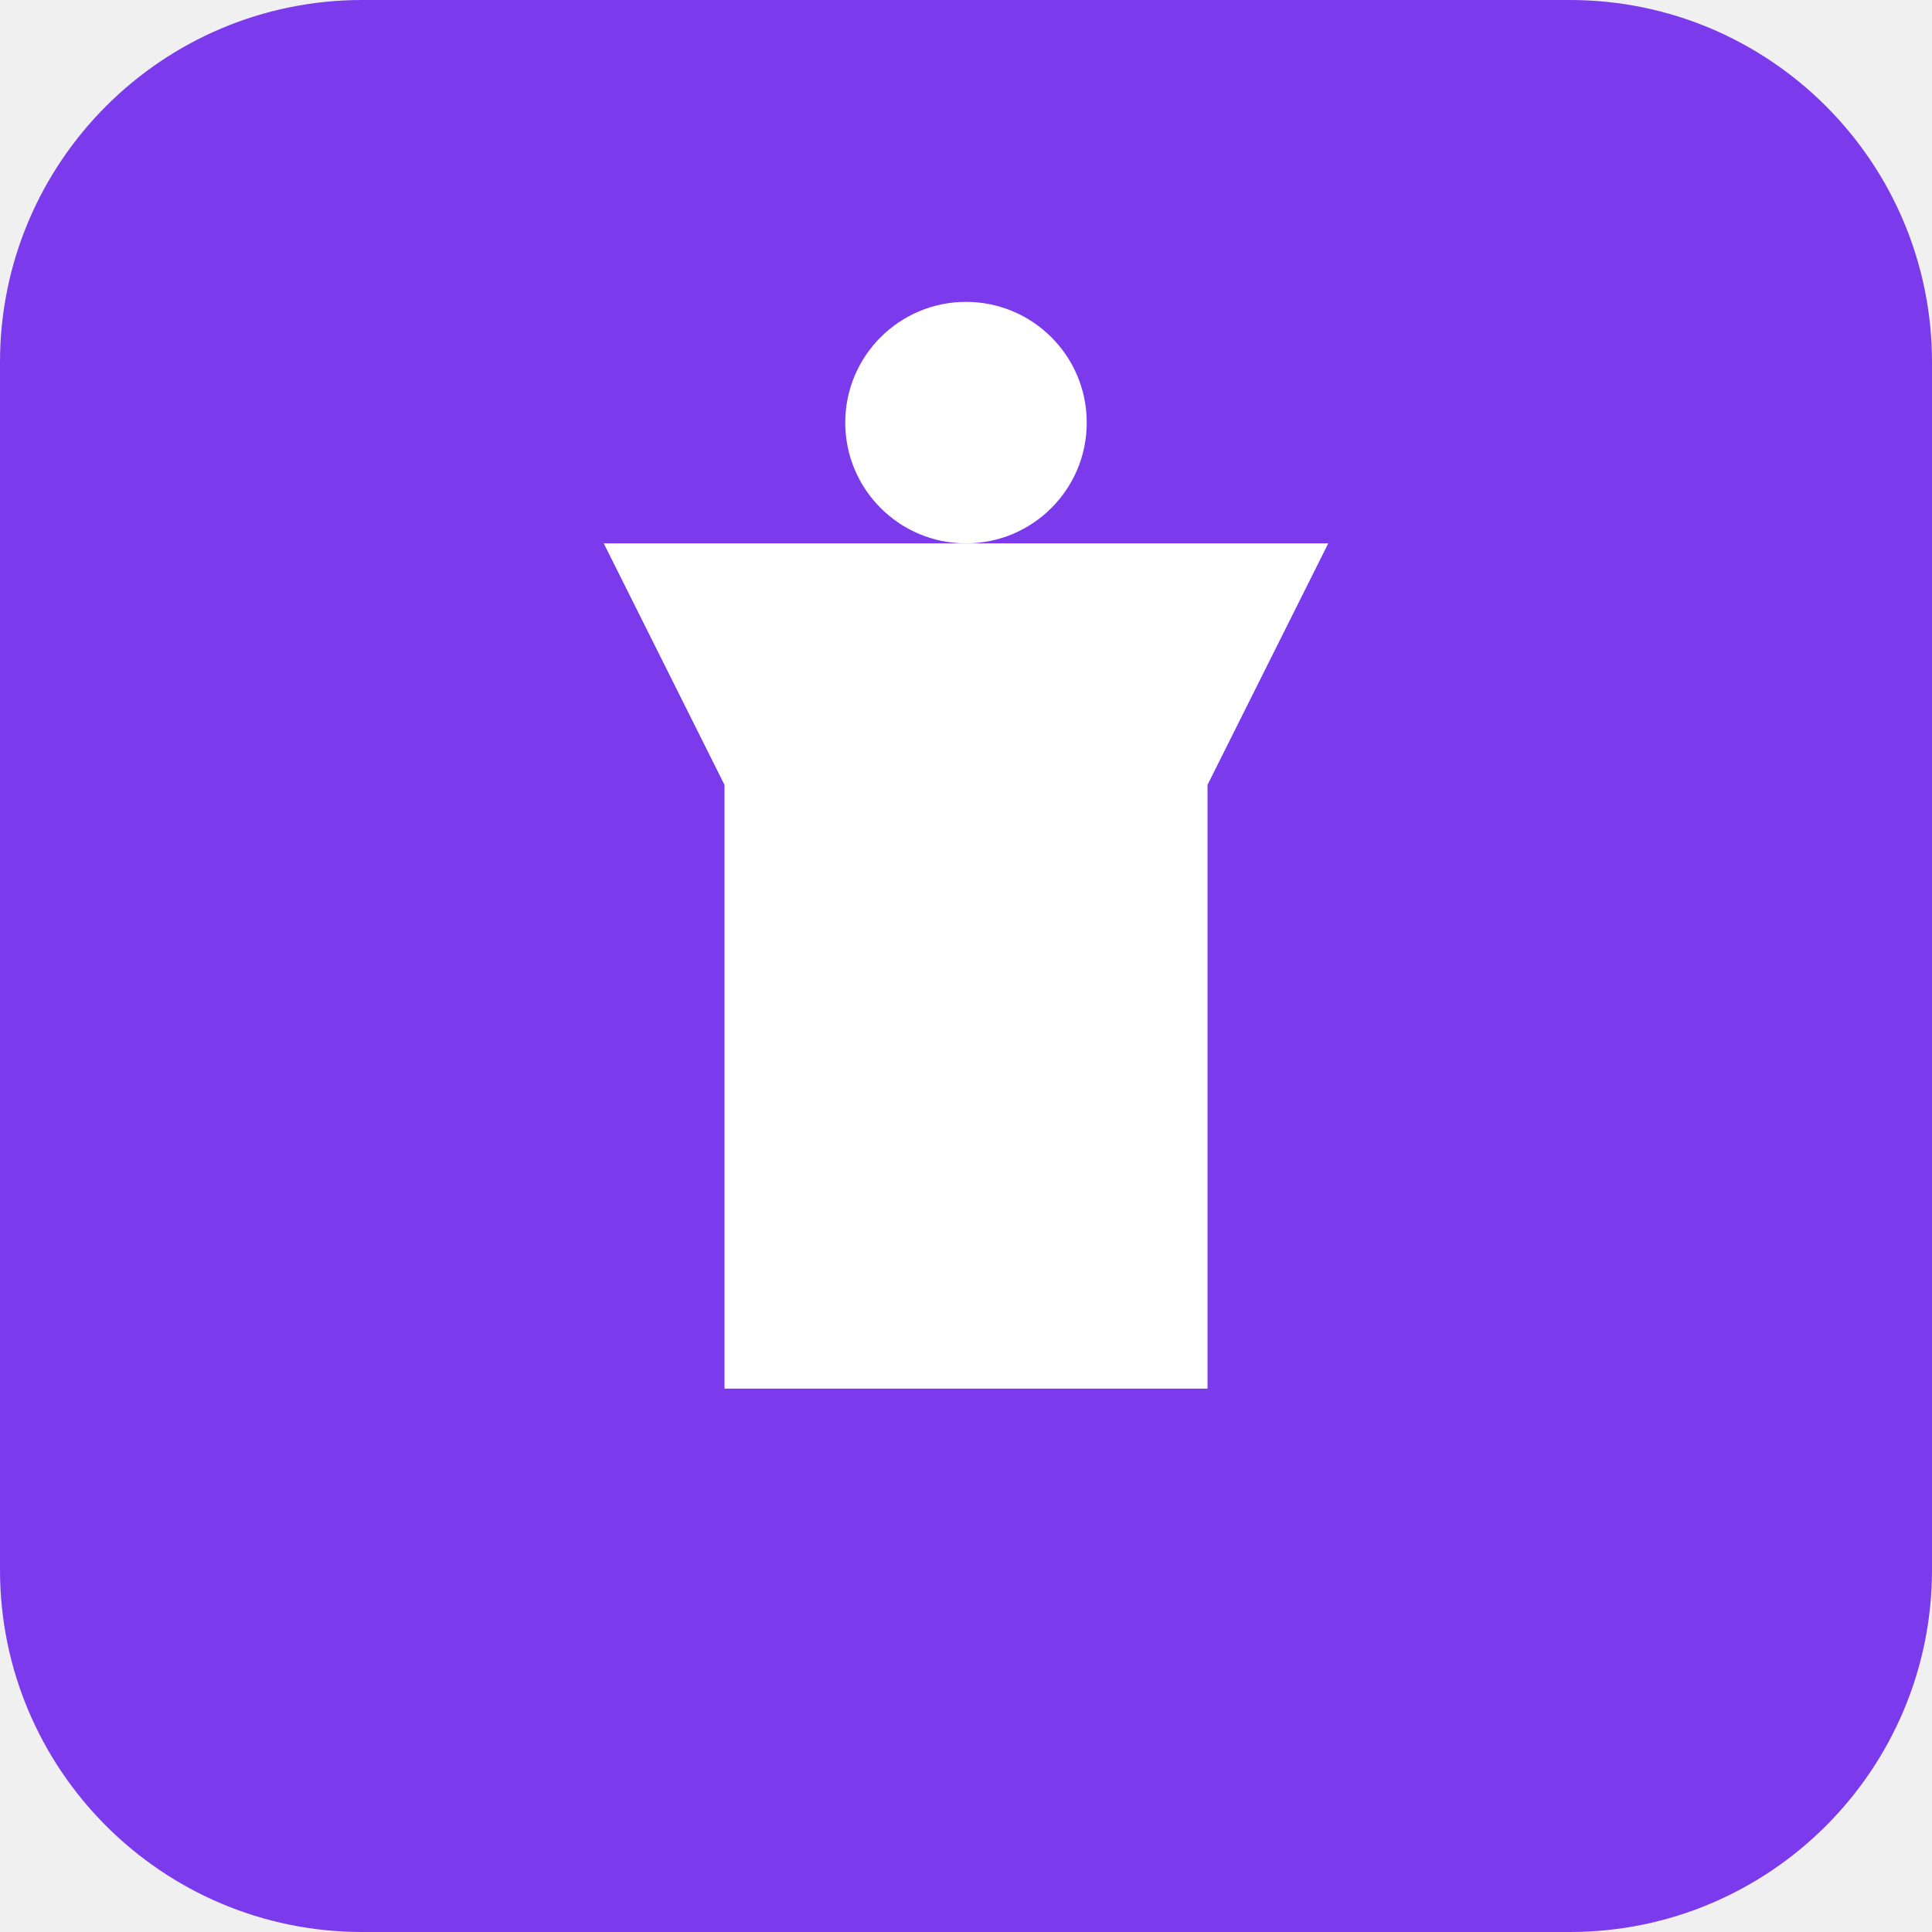
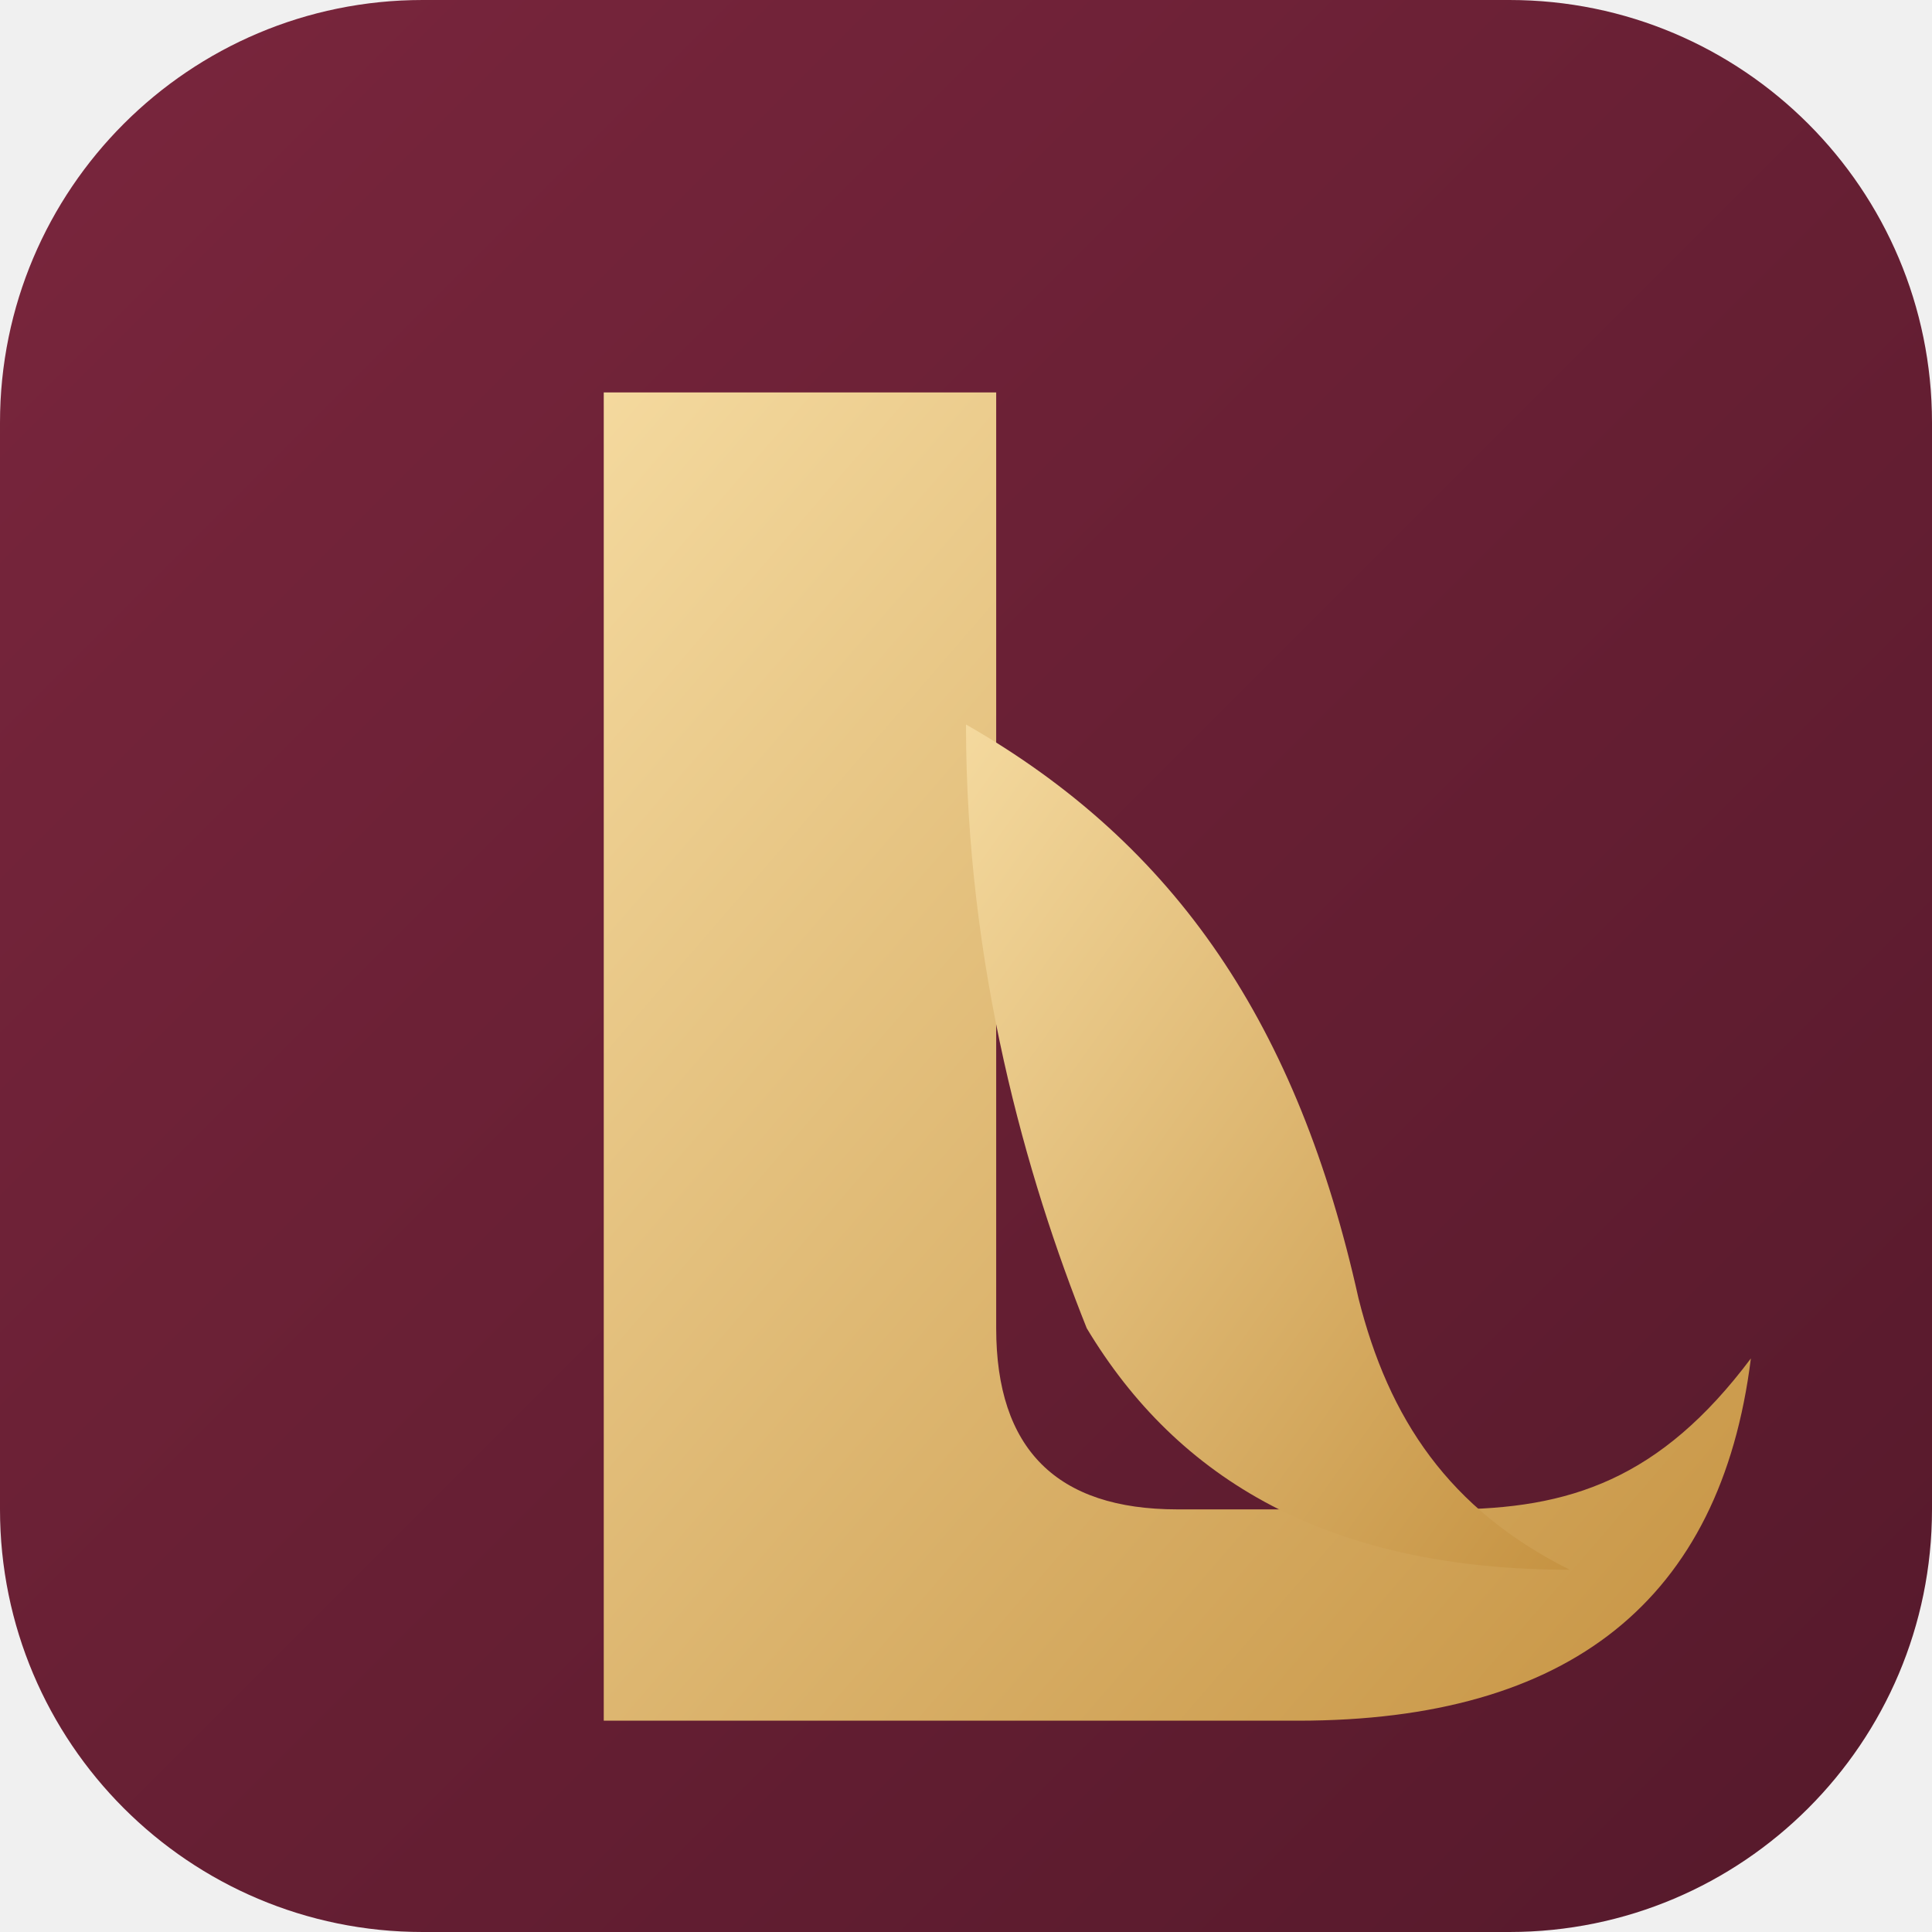
- <svg xmlns="http://www.w3.org/2000/svg" viewBox="0 0 64 64" role="img" aria-label="Dress roomshow">
-   <rect width="64" height="64" rx="12" fill="#7c3aed" />
-   <path d="M20 18h24l-4 8v20H24V26z" fill="#fff" />
-   <circle cx="32" cy="14" r="4" fill="#fff" />
+ <svg xmlns="http://www.w3.org/2000/svg" viewBox="0 0 64 64" role="img" aria-label="LENA">
+   <defs>
+     <linearGradient id="b" x2="1" y2="1">
+       <stop stop-color="#7A263D" />
+       <stop offset="1" stop-color="#55192B" />
+     </linearGradient>
+     <linearGradient id="g" x2="1" y2="1">
+       <stop stop-color="#F4D99E" />
+       <stop offset="1" stop-color="#C69342" />
+     </linearGradient>
+   </defs>
+   <rect width="64" height="64" rx="14" fill="url(#b)" />
+   <path fill="url(#g)" d="M20 13h13v31c0 4 2 6 6 6h9c4 0 7-1 10-5-1 8-6 12-15 12H20z" />
+   <path fill="url(#g)" d="M32 24c7 4 11 10 13 19 1 4 3 7 7 9-8 0-13-3-16-8-2-5-4-12-4-20z" />
</svg>
